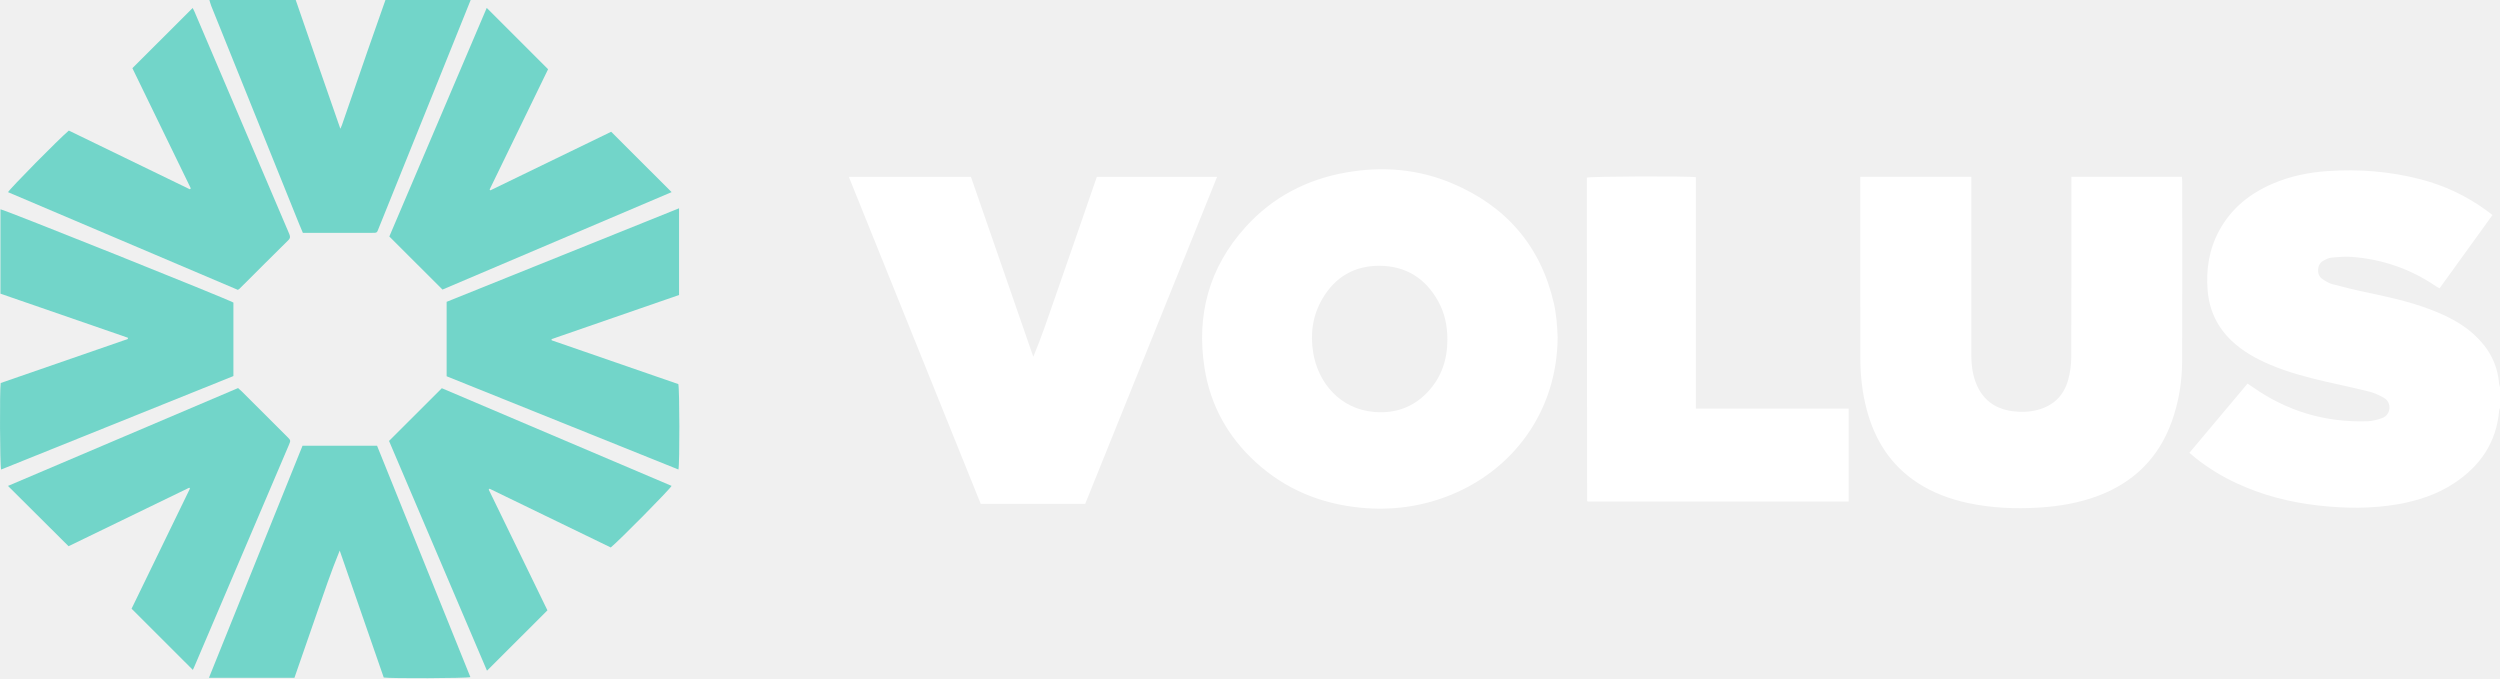
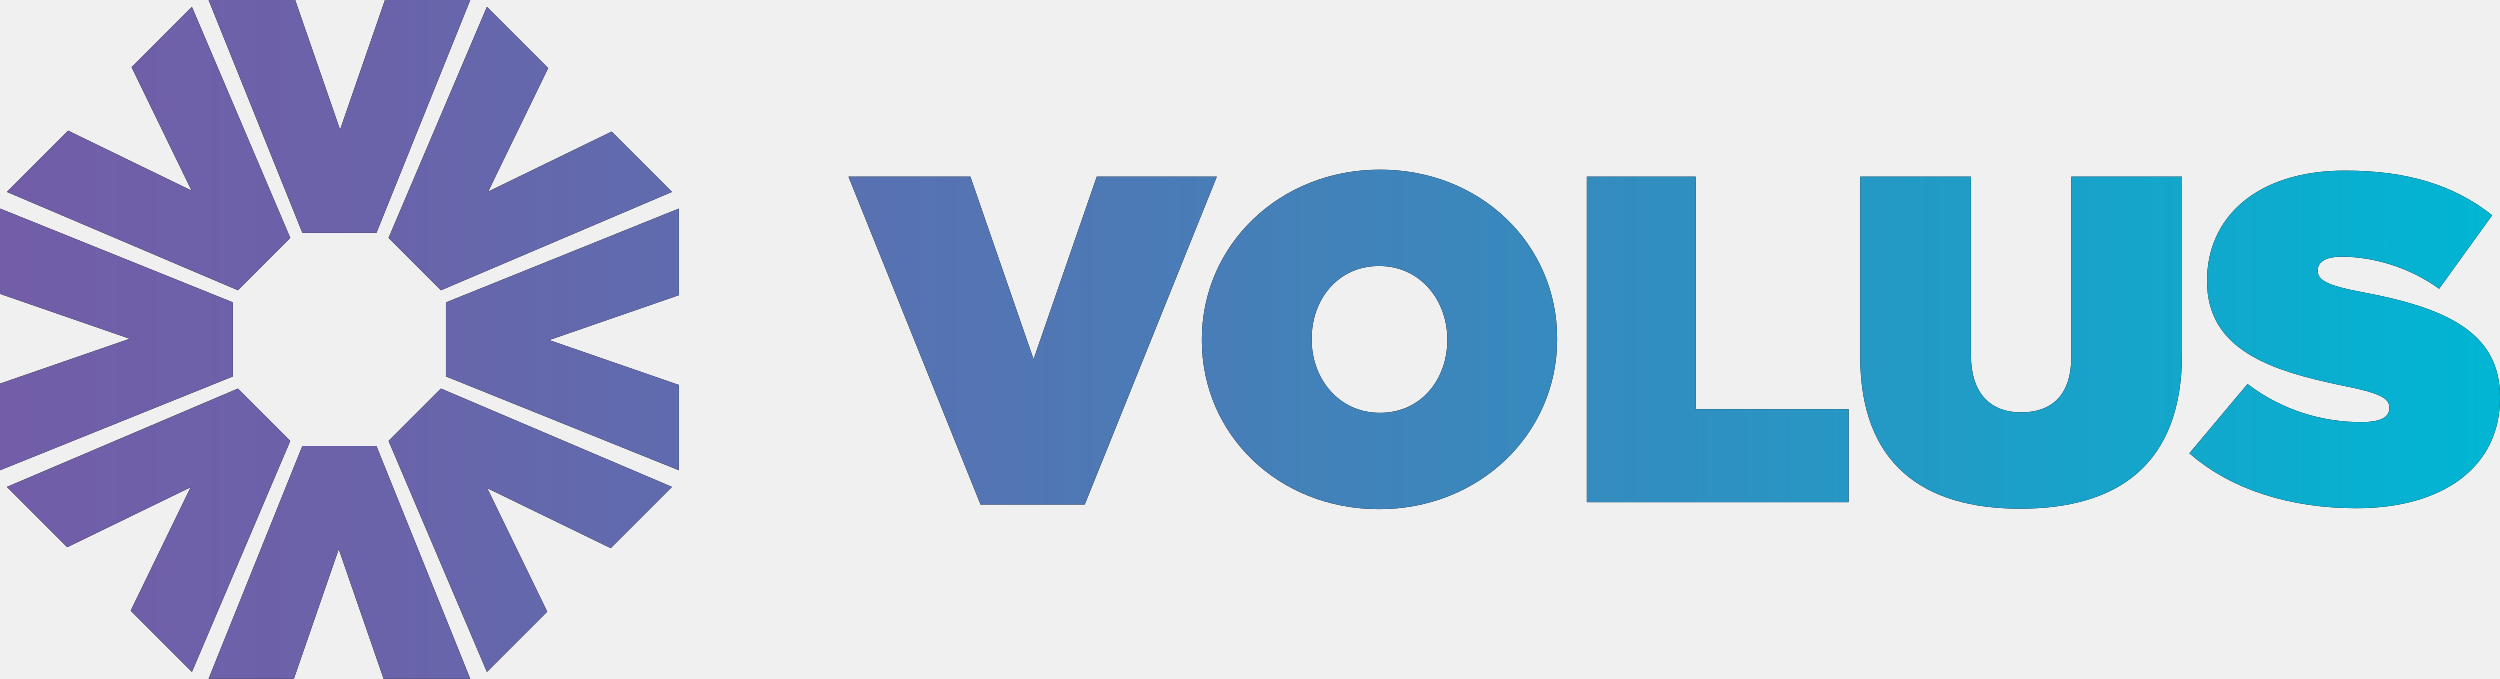
- <svg xmlns="http://www.w3.org/2000/svg" viewBox="0 0 4514.25 1224.62">
+ <svg xmlns="http://www.w3.org/2000/svg" id="Layer_1" viewBox="0 0 4515.83 1226.18">
  <defs>
-     <style>.cls-1{fill:#fff;}.cls-2{fill:#72d5c9;}</style>
+     <style>
+       .cls-1 {
+         fill: url(#linear-gradient);
+       }
+     </style>
+     <linearGradient id="linear-gradient" x1="0" y1="613.09" x2="4515.83" y2="613.09" gradientUnits="userSpaceOnUse">
+       <stop offset="0" stop-color="#725da8" />
+       <stop offset=".15" stop-color="#6a63aa" />
+       <stop offset=".39" stop-color="#5474b3" />
+       <stop offset=".67" stop-color="#308fc0" />
+       <stop offset="1" stop-color="#00b6d3" />
+     </linearGradient>
  </defs>
-   <g id="Layer_2" data-name="Layer 2">
-     <g id="Layer_1-2" data-name="Layer 1">
-       <path class="cls-1" d="M4514.25,736.8c-.54,1.49-1.46,3-1.58,4.48-4.75,57.73-34.23,100.29-81.58,131.46-30.76,20.25-65.18,31.41-101.24,37.74-48,8.41-96.1,7.69-144.29,2.23-50.62-5.73-99.4-18.21-145.76-39.58a364.65,364.65,0,0,1-74-45.09c-3.9-3.08-7.62-6.37-12.4-10.39l105-125c3.21,2.16,5.92,3.92,8.56,5.78q93.75,66.11,208.44,62.22c8.76-.31,17.71-2.84,26.07-5.78,15.76-5.55,18.3-27.91,3.07-36.55-8.3-4.7-17.28-8.88-26.48-11.2-26.43-6.67-53.15-12.18-79.72-18.31-33.74-7.79-67.16-16.69-99.12-30.27-25.25-10.73-49.1-23.86-69.22-42.87-26.32-24.85-40.72-55.46-43.68-91.44-3.11-38,2.66-74.29,21-108.06,21.76-40,55.23-66.78,96.5-84.51,31.5-13.53,64.63-20.35,98.73-22.7,56.89-3.92,113.11.44,168.35,14.83a348.32,348.32,0,0,1,118.44,55.89c2.69,2,5.32,4,8,6,.79.61,1.56,1.25,3.3,2.64l-95.51,132.31c-2.55-1.44-4.84-2.54-6.93-4-45.6-31-96-48.41-150.87-52.72-12.49-1-25.24.16-37.77,1.34-5.05.48-10.09,3.23-14.69,5.75-11.35,6.24-12.34,25.27-1.88,32.42,5.7,3.89,11.86,7.89,18.4,9.64,22.13,5.9,44.43,11.34,66.86,16,42.72,8.9,85.15,18.62,125.43,35.9,23.38,10,45.44,22.27,64.27,39.64,25.68,23.67,41.74,52.26,44.55,87.59.18,2.25,1.13,4.44,1.72,6.66Z" />
-       <path class="cls-1" d="M2812.65,608.79c-.85,136-82.37,240.83-195,285.7C2566,915.06,2512.37,922.13,2457,916.78c-72.18-7-136-33.23-189.73-82.37-50.07-45.83-81.56-102.3-92.18-169.38-15.25-96.36,8.21-182.28,74.06-255.12,48.8-54,110.26-85.94,181.76-98.51,65.82-11.57,130.32-6.21,192,20,96.82,41.15,158.83,112.52,182.77,215.67C2810.59,568.24,2811.85,589.8,2812.65,608.79Zm-199.1,4c-.08-25.63-5-47.56-16.24-68.12-22.81-41.83-58.4-64.35-105.88-64.74-45.44-.37-80.66,20.15-103.67,59.67-17.57,30.19-22.13,63-16.51,97.24,8.77,53.51,47.66,101.61,109.79,107,37.58,3.28,70.42-8,96.59-35.64C2602.87,681.59,2613.66,649.16,2613.55,612.82Z" />
-       <path class="cls-1" d="M3359.14,319.28h200.47v13.13q0,154.7,0,309.39c0,16.07,1.92,31.87,7.37,47.06,11.33,31.53,34.05,49.33,67,53.63,15.21,2,30.62,1.6,45.63-2.43,28.45-7.65,47.09-25.82,54.81-54a153.17,153.17,0,0,0,5.62-39.27c.44-105.12.24-210.25.24-315.38V319.25h199.55c.22,3.09.59,6,.59,8.85,0,108.12.34,216.24-.14,324.36-.17,37.41-6.17,74.13-19,109.51C3898,826.21,3854,870.08,3790.38,894.58c-34.8,13.4-71.07,19.65-108.14,21.94-43,2.67-85.84.88-128.14-8.11-32.8-7-63.89-18.39-92.07-36.93-48-31.57-76.56-76.62-91.16-131.32-8.12-30.38-11.57-61.42-11.64-92.75-.24-105.12-.09-210.25-.09-315.38Z" />
-       <path class="cls-1" d="M1980.54,319.38H2197.7l-238.17,590.5H1770.92q-118.85-294.64-238.16-590.5h220.47L1865.8,644.15c14.91-35.3,26.81-71.34,39.34-107.16q19.08-54.57,37.95-109.23Q1961.82,373.67,1980.54,319.38Z" />
-       <path class="cls-1" d="M3338.11,905.68H2867.22c-.3-.28-.56-.49-.78-.73s-.58-.51-.58-.77q-.29-288.43-.5-576.87v-6.57c7.79-2.4,184.17-3,196.91-.75V737.86h275.84Z" />
-       <path class="cls-2" d="M849.88,0q-34.83,86.51-69.65,173Q732.14,292.34,684,411.65c-3.63,9-2.47,8.79-12.89,8.8H546.89c-2.4-5.69-4.64-10.84-6.74-16Q460.7,207.39,381.3,10.35C380,7,379.14,3.46,378.09,0H534c26.49,76.94,53.11,153.84,80.59,232.54,1.59-3.72,2.34-5.2,2.87-6.75Q640.91,158,664.32,90.22C674.76,60.11,685.4,30.07,696,0Z" />
-       <path class="cls-2" d="M878.88,14.3C915.77,51.14,952.15,87.49,989.68,125L884.1,342.23l1.32,1.5L1103.6,237.92l109.14,109L799,522.89l-96-95.82C761.24,290.34,820.22,151.93,878.88,14.3Z" />
-       <path class="cls-2" d="M421.46,546.35V679.06L2,847.85c-2.23-8.26-2.74-143-.74-156.26L230.89,612.1l0-2.27L.84,530.28V377.92C8.43,378.71,411,540,421.46,546.35Z" />
-       <path class="cls-2" d="M988.5,1102.09l-109.16,109L702.47,796.21,797.82,701l414.87,176.36c-3.56,6.69-93.92,98.15-109.83,111.2L883.94,882.44,882.46,884Z" />
-       <path class="cls-2" d="M344.55,340.12l-105.5-217L347.85,14.45c.92,1.82,2.38,4.34,3.51,7q85.25,199.94,170.48,399.87c1.92,4.5,3.27,8-1.18,12.36-29.65,29.17-59,58.66-88.46,88a22.22,22.22,0,0,1-2.67,1.72L14.53,347c3.71-6.85,92.18-96.44,109.75-111.23l218.48,106Z" />
-       <path class="cls-2" d="M123.8,986.31,14.41,877.42,429.87,700.74c2.25,2,4.53,3.85,6.59,5.91q41,40.89,82,81.83c6.67,6.67,6.71,6.72,3.06,15.28Q436.28,1003.71,351,1203.64c-1,2.44-2.23,4.8-2.78,6L237.58,1099.14c34.45-70.87,69.95-143.93,105.46-217l-1.37-1.49Z" />
-       <path class="cls-2" d="M546.26,804.86H680.85q84.28,208.93,168.52,417.8c-7.75,2.16-143.33,2.72-156.46.72q-39.63-114.27-79.48-229.24c-15.59,37.87-28.51,76.41-41.87,114.79s-26.57,76.53-39.9,115H377.28Z" />
-       <path class="cls-2" d="M1226.17,376.1V532.68l-230.25,79.7.21,2.1,228.69,79.08c2.32,7.57,2.67,143.63.22,154.24L806.49,679.42V545Z" />
+   <g>
+     <g>
+       <path d="M1532.72,319.14h220.04l114.22,330.06,114.22-330.06h216.68l-238.52,592.09h-188.13l-238.52-592.09Z" />
+       <path d="M2170.99,614.76v-1.68c0-170.49,140.25-306.54,321.66-306.54s319.98,134.38,319.98,304.87v1.68c0,170.49-140.25,306.54-321.66,306.54s-319.98-134.38-319.98-304.87ZM2614.43,614.76v-1.68c0-69.71-47.87-132.69-123.46-132.69s-121.78,62.15-121.78,131.02v1.68c0,69.71,47.87,132.69,123.46,132.69s121.78-62.15,121.78-131.02Z" />
+       <path d="M2866.38,319.14h196.52v419.92h276.31v167.97h-472.83V319.14Z" />
+       <path d="M3360.21,643.32v-324.18h199.88v321.66c0,73.07,37.79,104.15,90.7,104.15s90.7-28.56,90.7-99.95v-325.86h199.88v319.98c0,200.72-116.74,279.67-292.27,279.67s-288.91-80.62-288.91-275.47Z" />
+       <path d="M3954.81,818.85l104.98-125.14c63.83,48.71,136.89,68.87,205.76,68.87,35.27,0,50.39-9.24,50.39-25.19v-1.68c0-16.79-18.48-26.04-81.46-38.63-131.86-26.88-247.75-64.67-247.75-188.97v-1.68c0-111.7,87.34-198.2,249.43-198.2,113.38,0,197.36,26.87,265.39,80.62l-95.74,132.69c-55.43-40.32-121.78-57.95-176.37-57.95-29.39,0-42.83,10.08-42.83,24.35v1.68c0,15.96,15.96,26.04,78.11,37.79,150.33,27.72,251.11,71.39,251.11,189.81v1.68c0,123.46-101.62,199.04-259.51,199.04-119.26,0-226.76-33.59-301.5-99.1Z" />
+     </g>
+     <g>
+       <path d="M376.83,0h156.31l81.15,234.49L695.42,0h153.93l-169.42,420.6h-133.64L376.83,0Z" />
+       <path d="M12.51,346.63l110.52-110.52,223.2,108.43-108.45-223.18L346.63,12.51l177.61,417.21-94.5,94.5L12.51,346.63Z" />
+       <path d="M0,849.34v-156.31s234.49-81.15,234.49-81.15L0,530.76v-153.93s420.6,169.42,420.6,169.42v133.64S0,849.34,0,849.34Z" />
+       <path d="M346.63,1213.66l-110.52-110.52,108.43-223.2-223.18,108.45-108.84-108.84,417.21-177.61,94.5,94.5-177.6,417.23Z" />
+       <path d="M849.34,1226.18h-156.31s-81.15-234.49-81.15-234.49l-81.13,234.49h-153.93s169.42-420.6,169.42-420.6h133.64s169.45,420.6,169.45,420.6Z" />
+       <path d="M1213.66,879.55l-110.52,110.52-223.2-108.43,108.45,223.18-108.84,108.84-177.61-417.21,94.5-94.5,417.23,177.6Z" />
+       <path d="M1226.18,376.83v156.31s-234.49,81.15-234.49,81.15l234.49,81.13v153.93s-420.6-169.42-420.6-169.42v-133.64s420.6-169.45,420.6-169.45Z" />
+       <path d="M879.55,12.51l110.52,110.52-108.43,223.2,223.18-108.45,108.84,108.84-417.21,177.61-94.5-94.5L879.55,12.51Z" />
+     </g>
+   </g>
+   <g>
+     <g>
+       <path class="cls-1" d="M1532.72,319.14h220.04l114.22,330.06,114.22-330.06h216.68l-238.52,592.09h-188.13l-238.52-592.09Z" />
+       <path class="cls-1" d="M2170.99,614.76v-1.68c0-170.49,140.25-306.54,321.66-306.54s319.98,134.38,319.98,304.87v1.68c0,170.49-140.25,306.54-321.66,306.54s-319.98-134.38-319.98-304.87ZM2614.43,614.76v-1.68c0-69.71-47.87-132.69-123.46-132.69s-121.78,62.15-121.78,131.02v1.68c0,69.71,47.87,132.69,123.46,132.69s121.78-62.15,121.78-131.02Z" />
+       <path class="cls-1" d="M2866.38,319.14h196.52v419.92h276.31v167.97h-472.83V319.14Z" />
+       <path class="cls-1" d="M3360.21,643.32v-324.18h199.88v321.66c0,73.07,37.79,104.15,90.7,104.15s90.7-28.56,90.7-99.95v-325.86h199.88v319.98c0,200.72-116.74,279.67-292.27,279.67s-288.91-80.62-288.91-275.47Z" />
+       <path class="cls-1" d="M3954.81,818.85l104.98-125.14c63.83,48.71,136.89,68.87,205.76,68.87,35.27,0,50.39-9.24,50.39-25.19v-1.68c0-16.79-18.48-26.04-81.46-38.63-131.86-26.88-247.75-64.67-247.75-188.97v-1.68c0-111.7,87.34-198.2,249.43-198.2,113.38,0,197.36,26.87,265.39,80.62l-95.74,132.69c-55.43-40.32-121.78-57.95-176.37-57.95-29.39,0-42.83,10.08-42.83,24.35v1.68c0,15.96,15.96,26.04,78.11,37.79,150.33,27.72,251.11,71.39,251.11,189.81v1.68c0,123.46-101.62,199.04-259.51,199.04-119.26,0-226.76-33.59-301.5-99.1Z" />
+     </g>
+     <g>
+       <path class="cls-1" d="M376.83,0h156.31l81.15,234.49L695.42,0h153.93l-169.42,420.6h-133.64L376.83,0Z" />
+       <path class="cls-1" d="M12.51,346.63l110.52-110.52,223.2,108.43-108.45-223.18L346.63,12.51l177.61,417.21-94.5,94.5L12.51,346.63Z" />
+       <path class="cls-1" d="M0,849.34v-156.31s234.49-81.15,234.49-81.15L0,530.76v-153.93s420.6,169.42,420.6,169.42v133.64S0,849.34,0,849.34Z" />
+       <path class="cls-1" d="M346.63,1213.66l-110.52-110.52,108.43-223.2-223.18,108.45-108.84-108.84,417.21-177.61,94.5,94.5-177.6,417.23Z" />
+       <path class="cls-1" d="M849.34,1226.18h-156.31s-81.15-234.49-81.15-234.49l-81.13,234.49h-153.93s169.42-420.6,169.42-420.6h133.64s169.45,420.6,169.45,420.6Z" />
+       <path class="cls-1" d="M1213.66,879.55l-110.52,110.52-223.2-108.43,108.45,223.18-108.84,108.84-177.61-417.21,94.5-94.5,417.23,177.6Z" />
+       <path class="cls-1" d="M1226.18,376.83v156.31s-234.49,81.15-234.49,81.15l234.49,81.13v153.93s-420.6-169.42-420.6-169.42v-133.64s420.6-169.45,420.6-169.45Z" />
+       <path class="cls-1" d="M879.55,12.51l110.52,110.52-108.43,223.2,223.18-108.45,108.84,108.84-417.21,177.61-94.5-94.5L879.55,12.51Z" />
    </g>
  </g>
</svg>
